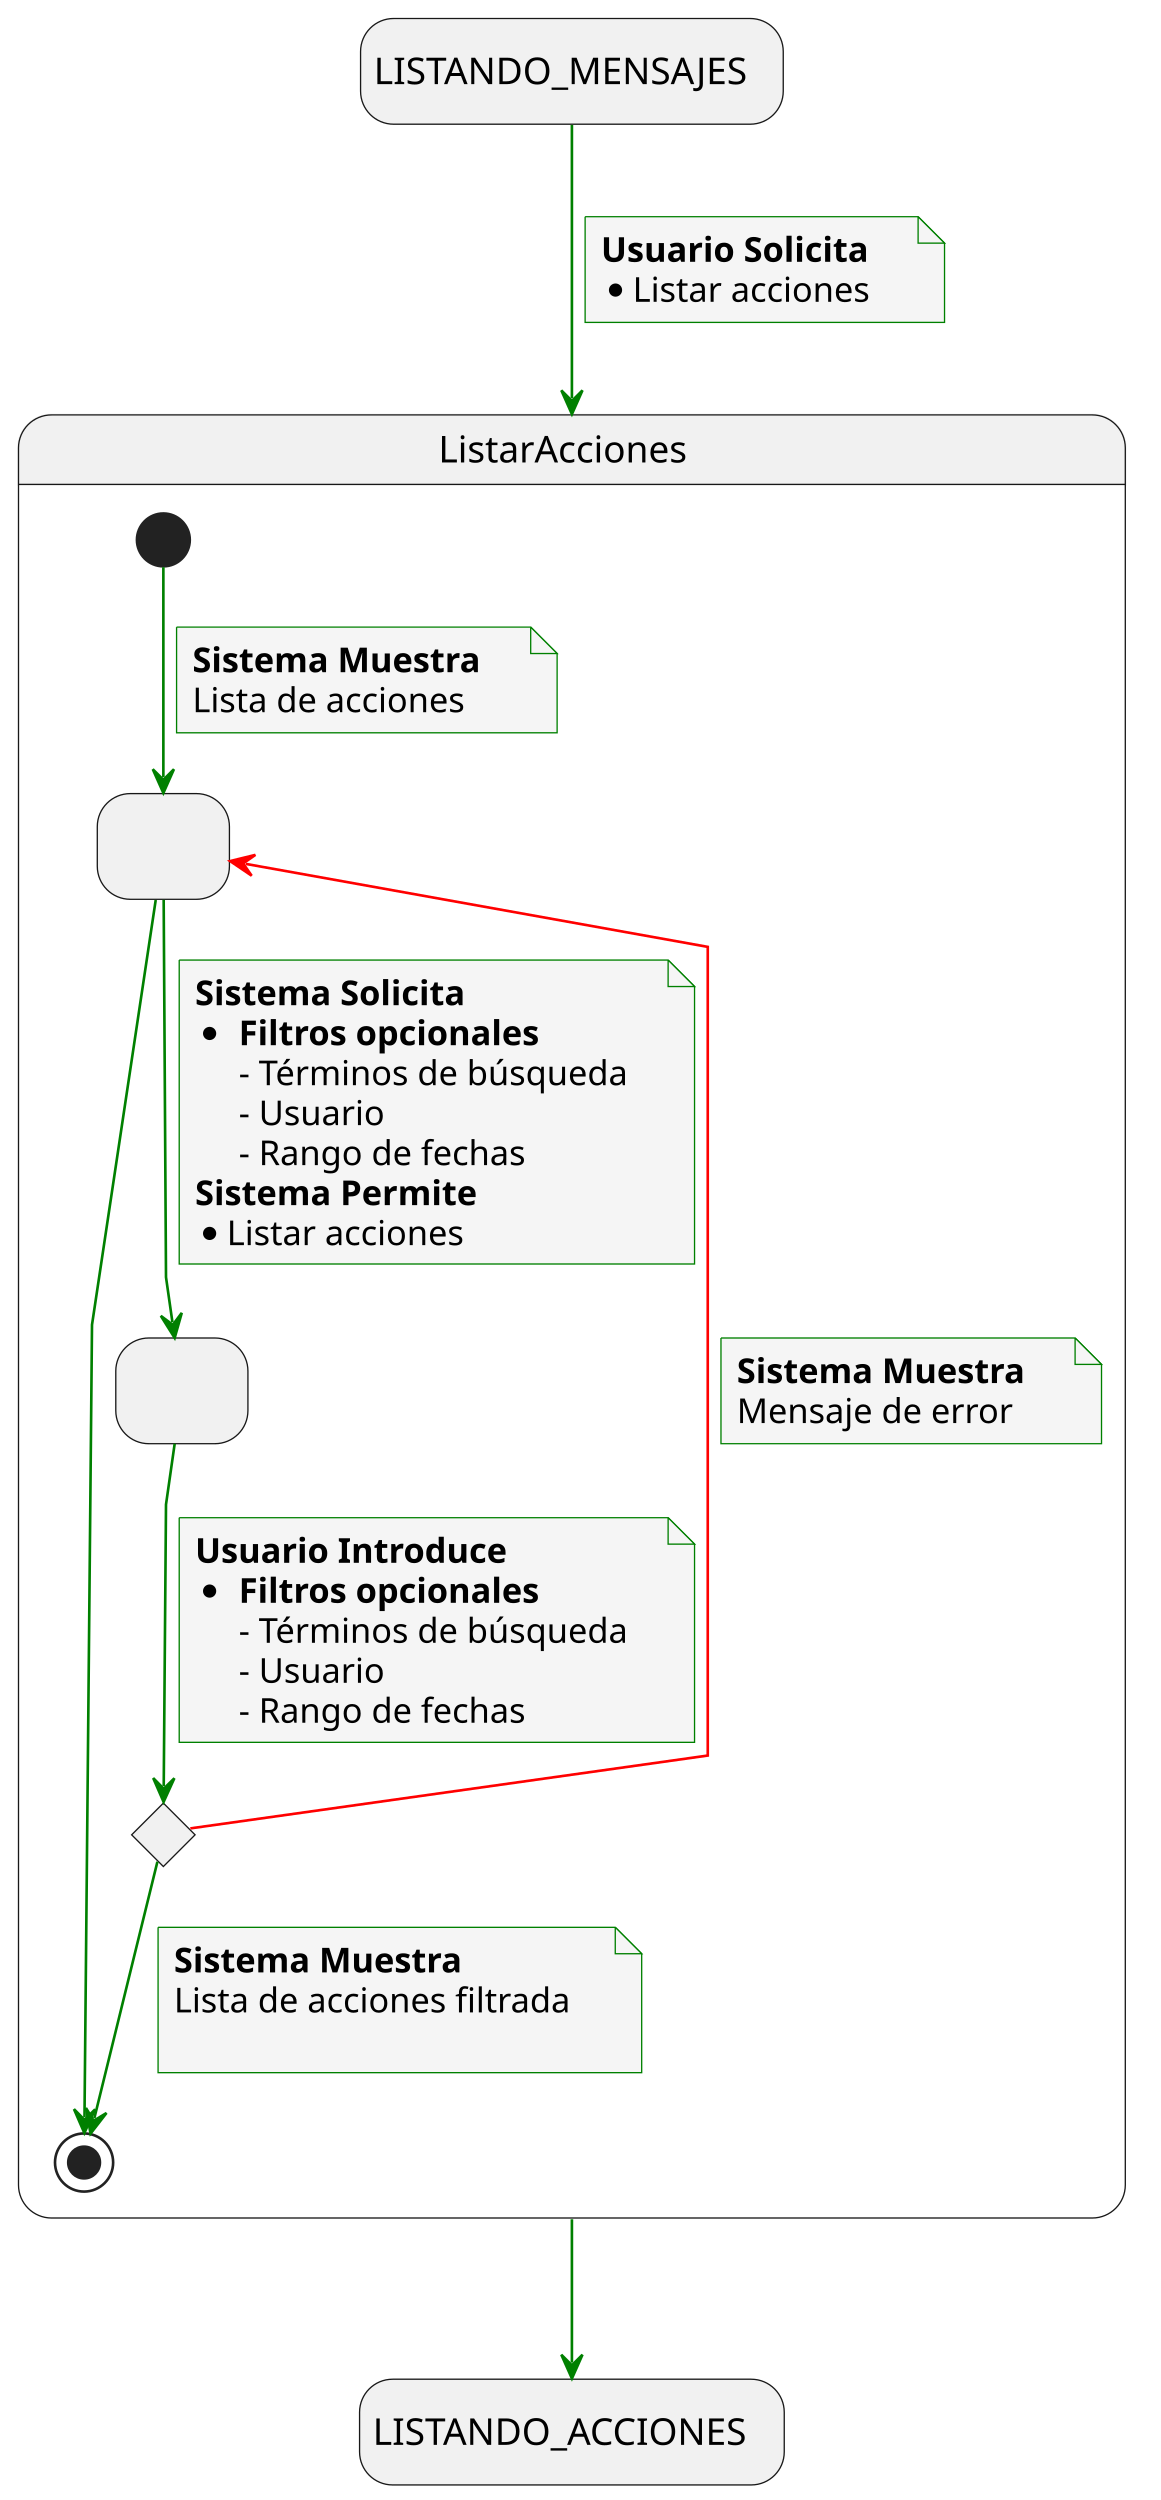
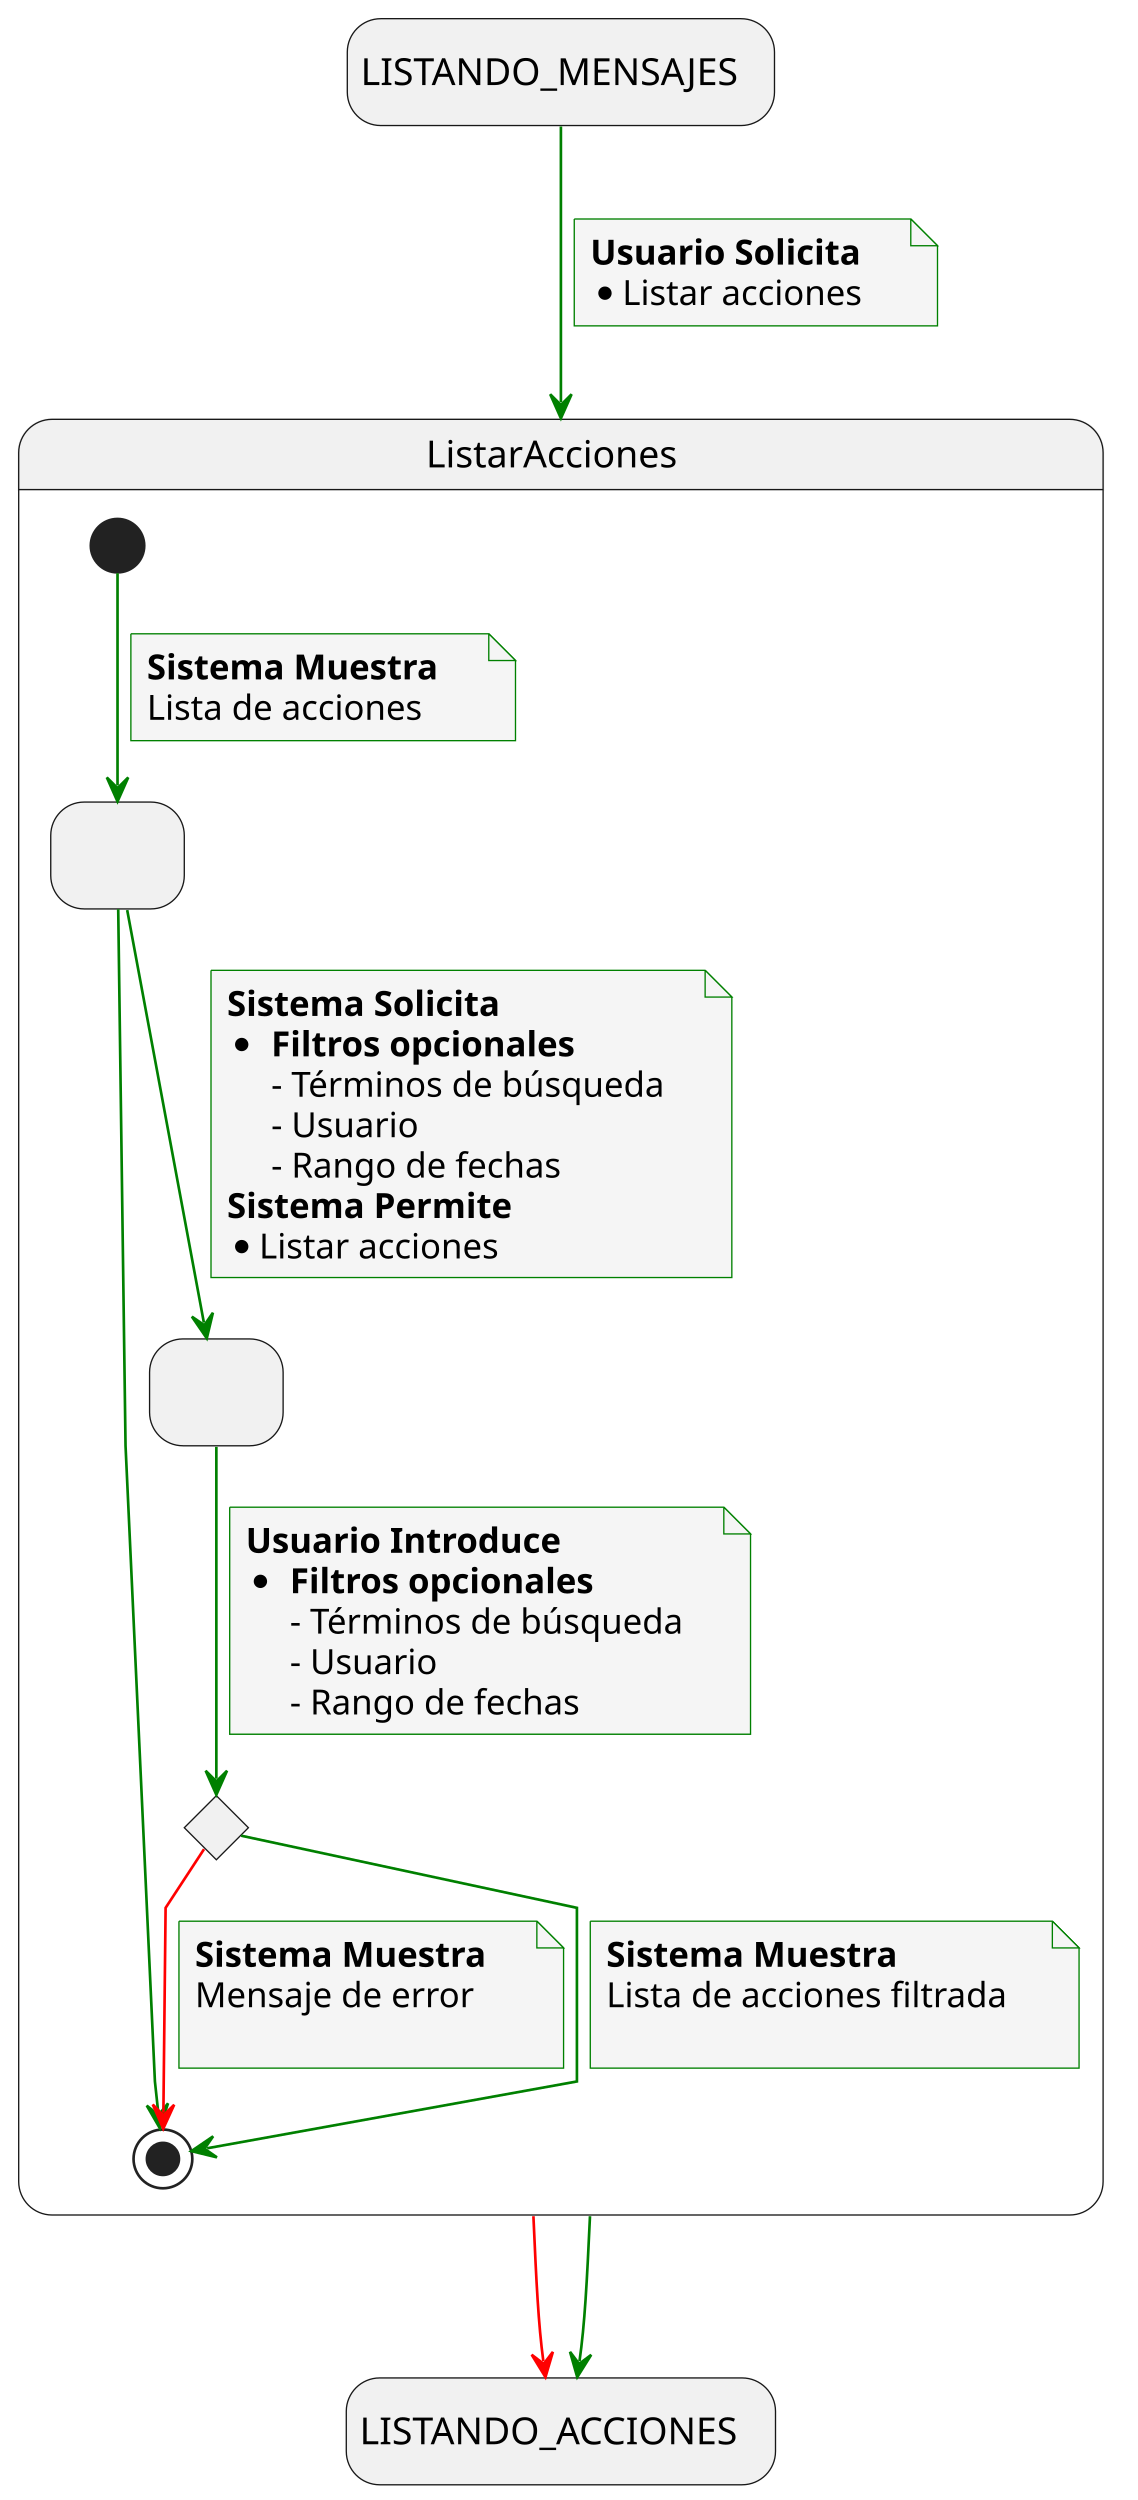
- <svg xmlns="http://www.w3.org/2000/svg" contentStyleType="text/css" height="946px" preserveAspectRatio="none" style="width:439px;height:946px;background:#FFFFFF;" version="1.1" viewBox="0 0 439 946" width="439px" zoomAndPan="magnify">
+ <svg xmlns="http://www.w3.org/2000/svg" contentStyleType="text/css" data-diagram-type="STATE" height="936px" preserveAspectRatio="none" style="width:426px;height:936px;background:#FFFFFF;" version="1.1" viewBox="0 0 426 936" width="426px" zoomAndPan="magnify">
  <defs />
  <g>
-     <rect fill="#F1F1F1" height="40" rx="12.5" ry="12.5" style="stroke:#181818;stroke-width:0.5;" width="159.94" x="136.44" y="7" />
-     <text fill="#000000" font-family="sans-serif" font-size="14" lengthAdjust="spacing" textLength="149.94" x="141.44" y="31.847">LISTANDO_MENSAJES</text>
-     <rect fill="#F1F1F1" height="40" rx="12.5" ry="12.5" style="stroke:#181818;stroke-width:0.5;" width="160.698" x="136.06" y="900.3" />
-     <text fill="#000000" font-family="sans-serif" font-size="14" lengthAdjust="spacing" textLength="150.698" x="141.06" y="925.147">LISTANDO_ACCIONES</text>
-     <path d="M19.5,157 L413.315,157 A12.5,12.5 0 0 1 425.815,169.5 L425.815,183.297 L7,183.297 L7,169.5 A12.5,12.5 0 0 1 19.5,157 " fill="#F1F1F1" style="stroke:#F1F1F1;stroke-width:1;" />
-     <rect fill="none" height="682.297" rx="12.5" ry="12.5" style="stroke:#181818;stroke-width:0.5;" width="418.815" x="7" y="157" />
-     <line style="stroke:#181818;stroke-width:0.5;" x1="7" x2="425.815" y1="183.297" y2="183.297" />
-     <text fill="#000000" font-family="sans-serif" font-size="14" lengthAdjust="spacing" textLength="101.015" x="165.9" y="174.995">ListarAcciones</text>
-     <rect fill="#F1F1F1" height="40" rx="12.5" ry="12.5" style="stroke:#181818;stroke-width:0.5;" width="50" x="36.815" y="300.297" />
-     <text fill="#000000" font-family="sans-serif" font-size="14" lengthAdjust="spacing" textLength="4.45" x="59.59" y="325.144"> </text>
-     <rect fill="#F1F1F1" height="40" rx="12.5" ry="12.5" style="stroke:#181818;stroke-width:0.5;" width="50" x="43.815" y="506.297" />
-     <text fill="#000000" font-family="sans-serif" font-size="14" lengthAdjust="spacing" textLength="4.45" x="66.59" y="531.144"> </text>
+     <rect fill="#F1F1F1" height="40" rx="12.5" ry="12.5" style="stroke:#181818;stroke-width:0.5;" width="159.94" x="130.03" y="7" />
+     <text fill="#000000" font-family="sans-serif" font-size="14" lengthAdjust="spacing" textLength="149.94" x="135.03" y="31.847">LISTANDO_MENSAJES</text>
+     <rect fill="#F1F1F1" height="40" rx="12.5" ry="12.5" style="stroke:#181818;stroke-width:0.5;" width="160.698" x="129.65" y="890.3" />
+     <text fill="#000000" font-family="sans-serif" font-size="14" lengthAdjust="spacing" textLength="150.698" x="134.65" y="915.147">LISTANDO_ACCIONES</text>
+     <path d="M19.5,157 L400.5,157 A12.5,12.5 0 0 1 413,169.5 L413,183.297 L7,183.297 L7,169.5 A12.5,12.5 0 0 1 19.5,157 " fill="#F1F1F1" style="stroke:#F1F1F1;stroke-width:1;" />
+     <rect fill="none" height="672.297" rx="12.5" ry="12.5" style="stroke:#181818;stroke-width:0.5;" width="406" x="7" y="157" />
+     <line style="stroke:#181818;stroke-width:0.5;" x1="7" x2="413" y1="183.297" y2="183.297" />
+     <text fill="#000000" font-family="sans-serif" font-size="14" lengthAdjust="spacing" textLength="101.015" x="159.493" y="174.995">ListarAcciones</text>
+     <rect fill="#F1F1F1" height="40" rx="12.5" ry="12.5" style="stroke:#181818;stroke-width:0.5;" width="50" x="19" y="300.297" />
+     <text fill="#000000" font-family="sans-serif" font-size="14" lengthAdjust="spacing" textLength="4.45" x="41.775" y="325.144"> </text>
+     <rect fill="#F1F1F1" height="40" rx="12.5" ry="12.5" style="stroke:#181818;stroke-width:0.5;" width="50" x="56" y="501.297" />
+     <text fill="#000000" font-family="sans-serif" font-size="14" lengthAdjust="spacing" textLength="4.45" x="78.775" y="526.144"> </text>
    <g id="elem_revisionFiltrosEnviados">
-       <polygon fill="#F1F1F1" points="61.815,682.297,73.815,694.297,61.815,706.297,49.815,694.297,61.815,682.297" style="stroke:#181818;stroke-width:0.5;" />
+       <polygon fill="#F1F1F1" points="81,672.297,93,684.297,81,696.297,69,684.297,81,672.297" style="stroke:#181818;stroke-width:0.5;" />
    </g>
-     <ellipse cx="61.815" cy="204.297" fill="#222222" rx="10" ry="10" style="stroke:#222222;stroke-width:1;" />
-     <ellipse cx="31.815" cy="818.297" fill="none" rx="11" ry="11" style="stroke:#222222;stroke-width:1;" />
-     <ellipse cx="31.815" cy="818.297" fill="#222222" rx="6" ry="6" style="stroke:#222222;stroke-width:1;" />
+     <ellipse cx="44" cy="204.297" fill="#222222" rx="10" ry="10" style="stroke:#222222;stroke-width:1;" />
+     <ellipse cx="61" cy="808.297" fill="none" rx="11" ry="11" style="stroke:#222222;stroke-width:1;" />
+     <ellipse cx="61" cy="808.297" fill="#222222" rx="6" ry="6" style="stroke:#222222;stroke-width:1;" />
    <g id="link_*start*ListarAcciones_solicitudFiltros">
-       <path d="M61.815,214.627 C61.815,233.237 61.815,269.317 61.815,294.077 " fill="none" id="*start*ListarAcciones-to-solicitudFiltros" style="stroke:#008000;stroke-width:1;" />
-       <polygon fill="#008000" points="61.815,300.077,65.815,291.077,61.815,295.077,57.815,291.077,61.815,300.077" style="stroke:#008000;stroke-width:1;" />
-       <path d="M66.815,237.297 L66.815,277.297 L210.815,277.297 L210.815,247.297 L200.815,237.297 L66.815,237.297 " fill="#F5F5F5" style="stroke:#008000;stroke-width:0.5;" />
-       <path d="M200.815,237.297 L200.815,247.297 L210.815,247.297 L200.815,237.297 " fill="#F5F5F5" style="stroke:#008000;stroke-width:0.5;" />
-       <text fill="#000000" font-family="sans-serif" font-size="13" font-weight="bold" lengthAdjust="spacing" textLength="123.576" x="72.815" y="254.364">Sistema Muestra</text>
-       <text fill="#000000" font-family="sans-serif" font-size="13" lengthAdjust="spacing" textLength="112.043" x="72.815" y="269.497">Lista de acciones</text>
+       <path d="M44,214.627 C44,233.237 44,269.317 44,294.077 " fill="none" id="*start*ListarAcciones-to-solicitudFiltros" style="stroke:#008000;stroke-width:1;" />
+       <polygon fill="#008000" points="44,300.077,48,291.077,44,295.077,40,291.077,44,300.077" style="stroke:#008000;stroke-width:1;" />
+       <path d="M49,237.297 L49,277.297 L193,277.297 L193,247.297 L183,237.297 L49,237.297 " fill="#F5F5F5" style="stroke:#008000;stroke-width:0.5;" />
+       <path d="M183,237.297 L183,247.297 L193,247.297 L183,237.297 " fill="#F5F5F5" style="stroke:#008000;stroke-width:0.5;" />
+       <text fill="#000000" font-family="sans-serif" font-size="13" font-weight="bold" lengthAdjust="spacing" textLength="123.576" x="55" y="254.364">Sistema Muestra</text>
+       <text fill="#000000" font-family="sans-serif" font-size="13" lengthAdjust="spacing" textLength="112.043" x="55" y="269.497">Lista de acciones</text>
    </g>
    <g id="link_solicitudFiltros_*end*ListarAcciones">
-       <path d="M58.925,340.557 C51.965,386.997 34.815,501.297 34.815,501.297 C34.815,501.297 32.481,747.057 31.971,801.137 " fill="none" id="solicitudFiltros-to-*end*ListarAcciones" style="stroke:#008000;stroke-width:1;" />
-       <polygon fill="#008000" points="31.915,807.137,36,798.175,31.962,802.137,28,798.1,31.915,807.137" style="stroke:#008000;stroke-width:1;" />
+       <path d="M44.26,340.437 C44.99,393.957 47,541.297 47,541.297 C47,541.297 58,779.297 58,779.297 C58,779.297 58.393,782.941 59.243,790.901 " fill="none" id="solicitudFiltros-to-*end*ListarAcciones" style="stroke:#008000;stroke-width:1;" />
+       <polygon fill="#008000" points="59.88,796.867,62.902,787.493,59.349,791.895,54.947,788.342,59.88,796.867" style="stroke:#008000;stroke-width:1;" />
    </g>
    <g id="link_solicitudFiltros_envioFiltros">
-       <path d="M61.935,340.517 C62.195,383.427 62.815,483.297 62.815,483.297 C62.815,483.297 63.656,489.207 65.246,500.327 " fill="none" id="solicitudFiltros-to-envioFiltros" style="stroke:#008000;stroke-width:1;" />
-       <polygon fill="#008000" points="66.095,506.267,68.781,496.791,65.387,501.317,60.861,497.924,66.095,506.267" style="stroke:#008000;stroke-width:1;" />
-       <path d="M67.815,363.297 L67.815,478.297 L262.815,478.297 L262.815,373.297 L252.815,363.297 L67.815,363.297 " fill="#F5F5F5" style="stroke:#008000;stroke-width:0.5;" />
-       <path d="M252.815,363.297 L252.815,373.297 L262.815,373.297 L252.815,363.297 " fill="#F5F5F5" style="stroke:#008000;stroke-width:0.5;" />
-       <text fill="#000000" font-family="sans-serif" font-size="13" font-weight="bold" lengthAdjust="spacing" textLength="117.787" x="73.815" y="380.364">Sistema Solicita</text>
-       <ellipse cx="79.315" cy="391.062" fill="#000000" rx="2.5" ry="2.5" style="stroke:#000000;stroke-width:0;" />
-       <text fill="#000000" font-family="sans-serif" font-size="13" font-weight="bold" lengthAdjust="spacing" textLength="129.981" x="90.341" y="395.497">Filtros opcionales</text>
-       <text fill="#000000" font-family="sans-serif" font-size="13" lengthAdjust="spacing" textLength="157.834" x="90.344" y="410.629">- Términos de búsqueda</text>
-       <text fill="#000000" font-family="sans-serif" font-size="13" lengthAdjust="spacing" textLength="58.227" x="90.344" y="425.762">- Usuario</text>
-       <text fill="#000000" font-family="sans-serif" font-size="13" lengthAdjust="spacing" textLength="117.482" x="90.344" y="440.895">- Rango de fechas</text>
-       <text fill="#000000" font-family="sans-serif" font-size="13" font-weight="bold" lengthAdjust="spacing" textLength="121.221" x="73.815" y="456.028">Sistema Permite</text>
-       <ellipse cx="79.315" cy="466.727" fill="#000000" rx="2.5" ry="2.5" style="stroke:#000000;stroke-width:0;" />
-       <text fill="#000000" font-family="sans-serif" font-size="13" lengthAdjust="spacing" textLength="97.005" x="85.815" y="471.161">Listar acciones</text>
+       <path d="M47.62,340.737 C54.71,378.887 69.275,457.198 76.325,495.168 " fill="none" id="solicitudFiltros-to-envioFiltros" style="stroke:#008000;stroke-width:1;" />
+       <polygon fill="#008000" points="77.42,501.067,79.71,491.488,76.507,496.151,71.844,492.948,77.42,501.067" style="stroke:#008000;stroke-width:1;" />
+       <path d="M79,363.297 L79,478.297 L274,478.297 L274,373.297 L264,363.297 L79,363.297 " fill="#F5F5F5" style="stroke:#008000;stroke-width:0.5;" />
+       <path d="M264,363.297 L264,373.297 L274,373.297 L264,363.297 " fill="#F5F5F5" style="stroke:#008000;stroke-width:0.5;" />
+       <text fill="#000000" font-family="sans-serif" font-size="13" font-weight="bold" lengthAdjust="spacing" textLength="117.787" x="85" y="380.364">Sistema Solicita</text>
+       <ellipse cx="90.5" cy="391.062" fill="#000000" rx="2.5" ry="2.5" style="stroke:#000000;stroke-width:0;" />
+       <text fill="#000000" font-family="sans-serif" font-size="13" font-weight="bold" lengthAdjust="spacing" textLength="129.981" x="101.526" y="395.497">Filtros opcionales</text>
+       <text fill="#000000" font-family="sans-serif" font-size="13" lengthAdjust="spacing" textLength="157.834" x="101.529" y="410.629">- Términos de búsqueda</text>
+       <text fill="#000000" font-family="sans-serif" font-size="13" lengthAdjust="spacing" textLength="58.227" x="101.529" y="425.762">- Usuario</text>
+       <text fill="#000000" font-family="sans-serif" font-size="13" lengthAdjust="spacing" textLength="117.482" x="101.529" y="440.895">- Rango de fechas</text>
+       <text fill="#000000" font-family="sans-serif" font-size="13" font-weight="bold" lengthAdjust="spacing" textLength="121.221" x="85" y="456.028">Sistema Permite</text>
+       <ellipse cx="90.5" cy="466.727" fill="#000000" rx="2.5" ry="2.5" style="stroke:#000000;stroke-width:0;" />
+       <text fill="#000000" font-family="sans-serif" font-size="13" lengthAdjust="spacing" textLength="97.005" x="97" y="471.161">Listar acciones</text>
    </g>
    <g id="link_envioFiltros_revisionFiltrosEnviados">
-       <path d="M66.095,546.327 C64.505,557.447 62.815,569.297 62.815,569.297 C62.815,569.297 62.204,645.157 61.954,675.857 " fill="none" id="envioFiltros-to-revisionFiltrosEnviados" style="stroke:#008000;stroke-width:1;" />
-       <polygon fill="#008000" points="61.905,681.857,65.978,672.89,61.946,676.857,57.978,672.825,61.905,681.857" style="stroke:#008000;stroke-width:1;" />
-       <path d="M67.815,574.297 L67.815,659.297 L262.815,659.297 L262.815,584.297 L252.815,574.297 L67.815,574.297 " fill="#F5F5F5" style="stroke:#008000;stroke-width:0.5;" />
-       <path d="M252.815,574.297 L252.815,584.297 L262.815,584.297 L252.815,574.297 " fill="#F5F5F5" style="stroke:#008000;stroke-width:0.5;" />
-       <text fill="#000000" font-family="sans-serif" font-size="13" font-weight="bold" lengthAdjust="spacing" textLength="131.377" x="73.815" y="591.364">Usuario Introduce</text>
-       <ellipse cx="79.315" cy="602.062" fill="#000000" rx="2.5" ry="2.5" style="stroke:#000000;stroke-width:0;" />
-       <text fill="#000000" font-family="sans-serif" font-size="13" font-weight="bold" lengthAdjust="spacing" textLength="129.981" x="90.341" y="606.497">Filtros opcionales</text>
-       <text fill="#000000" font-family="sans-serif" font-size="13" lengthAdjust="spacing" textLength="157.834" x="90.344" y="621.629">- Términos de búsqueda</text>
-       <text fill="#000000" font-family="sans-serif" font-size="13" lengthAdjust="spacing" textLength="58.227" x="90.344" y="636.762">- Usuario</text>
-       <text fill="#000000" font-family="sans-serif" font-size="13" lengthAdjust="spacing" textLength="117.482" x="90.344" y="651.895">- Rango de fechas</text>
-     </g>
-     <g id="link_revisionFiltrosEnviados_solicitudFiltros">
-       <path d="M72.035,691.857 C113.595,686.007 267.815,664.297 267.815,664.297 C267.815,664.297 267.815,358.297 267.815,358.297 C267.815,358.297 147.99,336.777 92.981,326.897 " fill="none" id="revisionFiltrosEnviados-to-solicitudFiltros" style="stroke:#FF0000;stroke-width:1;" />
-       <polygon fill="#FF0000" points="87.075,325.837,95.226,331.365,91.996,326.721,96.64,323.491,87.075,325.837" style="stroke:#FF0000;stroke-width:1;" />
-       <path d="M272.815,506.297 L272.815,546.297 L416.815,546.297 L416.815,516.297 L406.815,506.297 L272.815,506.297 " fill="#F5F5F5" style="stroke:#008000;stroke-width:0.5;" />
-       <path d="M406.815,506.297 L406.815,516.297 L416.815,516.297 L406.815,506.297 " fill="#F5F5F5" style="stroke:#008000;stroke-width:0.5;" />
-       <text fill="#000000" font-family="sans-serif" font-size="13" font-weight="bold" lengthAdjust="spacing" textLength="123.576" x="278.815" y="523.364">Sistema Muestra</text>
-       <text fill="#000000" font-family="sans-serif" font-size="13" lengthAdjust="spacing" textLength="110.303" x="278.815" y="538.497">Mensaje de error</text>
+       <path d="M81,541.717 C81,575.677 81,638.807 81,665.967 " fill="none" id="envioFiltros-to-revisionFiltrosEnviados" style="stroke:#008000;stroke-width:1;" />
+       <polygon fill="#008000" points="81,671.967,85,662.967,81,666.967,77,662.967,81,671.967" style="stroke:#008000;stroke-width:1;" />
+       <path d="M86,564.297 L86,649.297 L281,649.297 L281,574.297 L271,564.297 L86,564.297 " fill="#F5F5F5" style="stroke:#008000;stroke-width:0.5;" />
+       <path d="M271,564.297 L271,574.297 L281,574.297 L271,564.297 " fill="#F5F5F5" style="stroke:#008000;stroke-width:0.5;" />
+       <text fill="#000000" font-family="sans-serif" font-size="13" font-weight="bold" lengthAdjust="spacing" textLength="131.377" x="92" y="581.364">Usuario Introduce</text>
+       <ellipse cx="97.5" cy="592.062" fill="#000000" rx="2.5" ry="2.5" style="stroke:#000000;stroke-width:0;" />
+       <text fill="#000000" font-family="sans-serif" font-size="13" font-weight="bold" lengthAdjust="spacing" textLength="129.981" x="108.526" y="596.497">Filtros opcionales</text>
+       <text fill="#000000" font-family="sans-serif" font-size="13" lengthAdjust="spacing" textLength="157.834" x="108.529" y="611.629">- Términos de búsqueda</text>
+       <text fill="#000000" font-family="sans-serif" font-size="13" lengthAdjust="spacing" textLength="58.227" x="108.529" y="626.762">- Usuario</text>
+       <text fill="#000000" font-family="sans-serif" font-size="13" lengthAdjust="spacing" textLength="117.482" x="108.529" y="641.895">- Rango de fechas</text>
    </g>
    <g id="link_revisionFiltrosEnviados_*end*ListarAcciones">
-       <path d="M59.565,704.467 C54.055,726.857 41.397,778.33 35.697,801.52 " fill="none" id="revisionFiltrosEnviados-to-*end*ListarAcciones" style="stroke:#008000;stroke-width:1;" />
-       <polygon fill="#008000" points="34.265,807.347,40.298,799.562,35.458,802.491,32.529,797.652,34.265,807.347" style="stroke:#008000;stroke-width:1;" />
-       <path d="M59.815,729.297 L59.815,784.297 L242.815,784.297 L242.815,739.297 L232.815,729.297 L59.815,729.297 " fill="#F5F5F5" style="stroke:#008000;stroke-width:0.5;" />
-       <path d="M232.815,729.297 L232.815,739.297 L242.815,739.297 L232.815,729.297 " fill="#F5F5F5" style="stroke:#008000;stroke-width:0.5;" />
-       <text fill="#000000" font-family="sans-serif" font-size="13" font-weight="bold" lengthAdjust="spacing" textLength="123.576" x="65.815" y="746.364">Sistema Muestra</text>
-       <text fill="#000000" font-family="sans-serif" font-size="13" lengthAdjust="spacing" textLength="162.602" x="65.815" y="761.497">Lista de acciones filtrada</text>
-       <text fill="#000000" font-family="sans-serif" font-size="13" lengthAdjust="spacing" textLength="4.132" x="65.815" y="776.629"> </text>
+       <path d="M76.4,692.317 C70.78,700.897 62,714.297 62,714.297 C62,714.297 61.434,766.777 61.174,790.987 " fill="none" id="revisionFiltrosEnviados-to-*end*ListarAcciones" style="stroke:#FF0000;stroke-width:1;" />
+       <polygon fill="#FF0000" points="61.11,796.987,65.206,788.03,61.164,791.987,57.207,787.944,61.11,796.987" style="stroke:#FF0000;stroke-width:1;" />
+       <path d="M67,719.297 L67,774.297 L211,774.297 L211,729.297 L201,719.297 L67,719.297 " fill="#F5F5F5" style="stroke:#008000;stroke-width:0.5;" />
+       <path d="M201,719.297 L201,729.297 L211,729.297 L201,719.297 " fill="#F5F5F5" style="stroke:#008000;stroke-width:0.5;" />
+       <text fill="#000000" font-family="sans-serif" font-size="13" font-weight="bold" lengthAdjust="spacing" textLength="123.576" x="73" y="736.364">Sistema Muestra</text>
+       <text fill="#000000" font-family="sans-serif" font-size="13" lengthAdjust="spacing" textLength="110.303" x="73" y="751.497">Mensaje de error</text>
+       <text fill="#000000" font-family="sans-serif" font-size="13" lengthAdjust="spacing" textLength="4.132" x="73" y="766.629"> </text>
+     </g>
+     <g id="link_revisionFiltrosEnviados_*end*ListarAcciones">
+       <path d="M90.28,687.287 C120.78,693.847 216,714.297 216,714.297 C216,714.297 216,779.297 216,779.297 C216,779.297 112.574,797.98 77.554,804.31 " fill="none" id="revisionFiltrosEnviados-to-*end*ListarAcciones-1" style="stroke:#008000;stroke-width:1;" />
+       <polygon fill="#008000" points="71.65,805.377,81.218,807.712,76.57,804.487,79.795,799.84,71.65,805.377" style="stroke:#008000;stroke-width:1;" />
+       <path d="M221,719.297 L221,774.297 L404,774.297 L404,729.297 L394,719.297 L221,719.297 " fill="#F5F5F5" style="stroke:#008000;stroke-width:0.5;" />
+       <path d="M394,719.297 L394,729.297 L404,729.297 L394,719.297 " fill="#F5F5F5" style="stroke:#008000;stroke-width:0.5;" />
+       <text fill="#000000" font-family="sans-serif" font-size="13" font-weight="bold" lengthAdjust="spacing" textLength="123.576" x="227" y="736.364">Sistema Muestra</text>
+       <text fill="#000000" font-family="sans-serif" font-size="13" lengthAdjust="spacing" textLength="162.602" x="227" y="751.497">Lista de acciones filtrada</text>
+       <text fill="#000000" font-family="sans-serif" font-size="13" lengthAdjust="spacing" textLength="4.132" x="227" y="766.629"> </text>
    </g>
    <g id="link_startState_ListarAcciones">
-       <path d="M216.41,47.27 C216.41,69.64 216.41,103.57 216.41,150.71 " fill="none" id="startState-to-ListarAcciones" style="stroke:#008000;stroke-width:1;" />
-       <polygon fill="#008000" points="216.41,156.71,220.41,147.71,216.41,151.71,212.41,147.71,216.41,156.71" style="stroke:#008000;stroke-width:1;" />
-       <path d="M221.41,82 L221.41,122 L357.41,122 L357.41,92 L347.41,82 L221.41,82 " fill="#F5F5F5" style="stroke:#008000;stroke-width:0.5;" />
-       <path d="M347.41,82 L347.41,92 L357.41,92 L347.41,82 " fill="#F5F5F5" style="stroke:#008000;stroke-width:0.5;" />
-       <text fill="#000000" font-family="sans-serif" font-size="13" font-weight="bold" lengthAdjust="spacing" textLength="115.001" x="227.41" y="99.067">Usuario Solicita</text>
-       <ellipse cx="232.91" cy="109.766" fill="#000000" rx="2.5" ry="2.5" style="stroke:#000000;stroke-width:0;" />
-       <text fill="#000000" font-family="sans-serif" font-size="13" lengthAdjust="spacing" textLength="97.005" x="239.41" y="114.2">Listar acciones</text>
+       <path d="M210,47.36 C210,69.75 210,103.62 210,150.61 " fill="none" id="startState-to-ListarAcciones" style="stroke:#008000;stroke-width:1;" />
+       <polygon fill="#008000" points="210,156.61,214,147.61,210,151.61,206,147.61,210,156.61" style="stroke:#008000;stroke-width:1;" />
+       <path d="M215,82 L215,122 L351,122 L351,92 L341,82 L215,82 " fill="#F5F5F5" style="stroke:#008000;stroke-width:0.5;" />
+       <path d="M341,82 L341,92 L351,92 L341,82 " fill="#F5F5F5" style="stroke:#008000;stroke-width:0.5;" />
+       <text fill="#000000" font-family="sans-serif" font-size="13" font-weight="bold" lengthAdjust="spacing" textLength="115.001" x="221" y="99.067">Usuario Solicita</text>
+       <ellipse cx="226.5" cy="109.766" fill="#000000" rx="2.5" ry="2.5" style="stroke:#000000;stroke-width:0;" />
+       <text fill="#000000" font-family="sans-serif" font-size="13" lengthAdjust="spacing" textLength="97.005" x="233" y="114.2">Listar acciones</text>
    </g>
    <g id="link_ListarAcciones_endState">
-       <path d="M216.41,839.78 C216.41,864.92 216.41,879.92 216.41,894.02 " fill="none" id="ListarAcciones-to-endState" style="stroke:#008000;stroke-width:1;" />
-       <polygon fill="#008000" points="216.41,900.02,220.41,891.02,216.41,895.02,212.41,891.02,216.41,900.02" style="stroke:#008000;stroke-width:1;" />
+       <path d="M220.89,829.75 C219.71,854.87 218.962,869.949 216.962,884.059 " fill="none" id="ListarAcciones-to-endState" style="stroke:#008000;stroke-width:1;" />
+       <polygon fill="#008000" points="216.12,890,221.344,881.65,216.822,885.049,213.423,880.528,216.12,890" style="stroke:#008000;stroke-width:1;" />
+     </g>
+     <g id="link_ListarAcciones_endState">
+       <path d="M199.71,829.75 C200.83,854.87 201.548,869.943 203.428,884.053 " fill="none" id="ListarAcciones-to-endState-1" style="stroke:#FF0000;stroke-width:1;" />
+       <polygon fill="#FF0000" points="204.22,890,206.996,880.551,203.56,885.044,199.066,881.607,204.22,890" style="stroke:#FF0000;stroke-width:1;" />
    </g>
  </g>
</svg>
